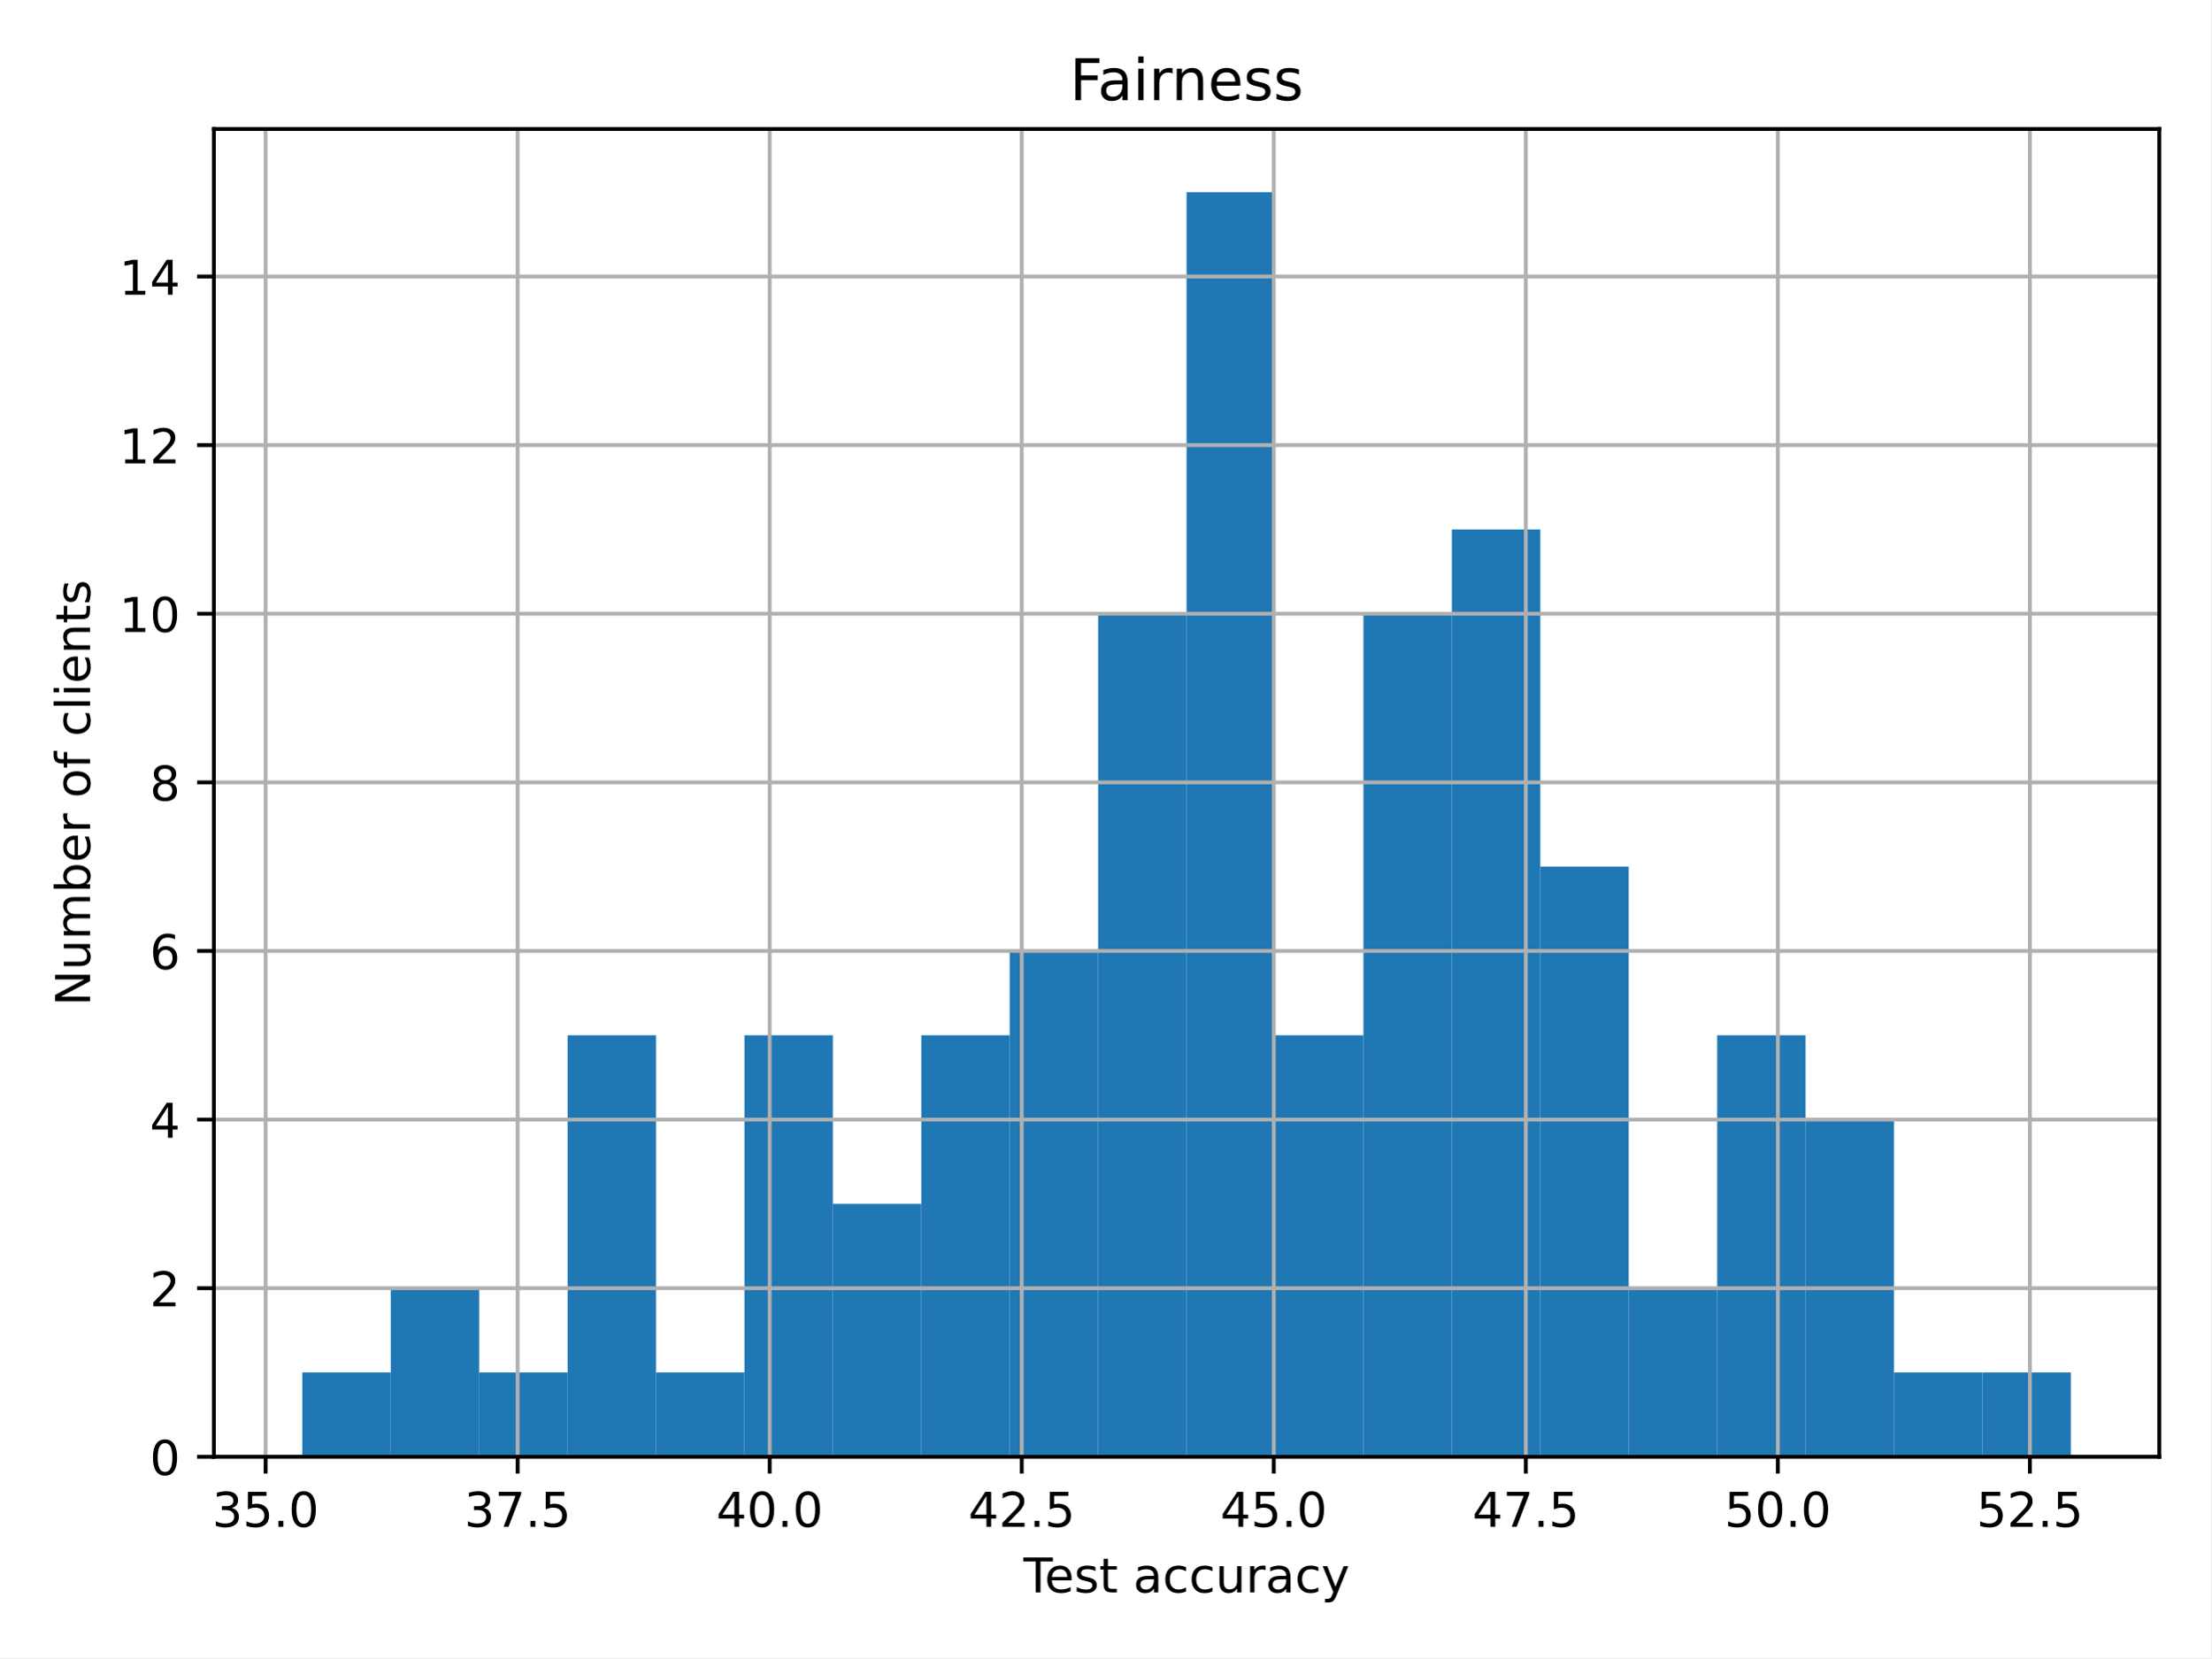
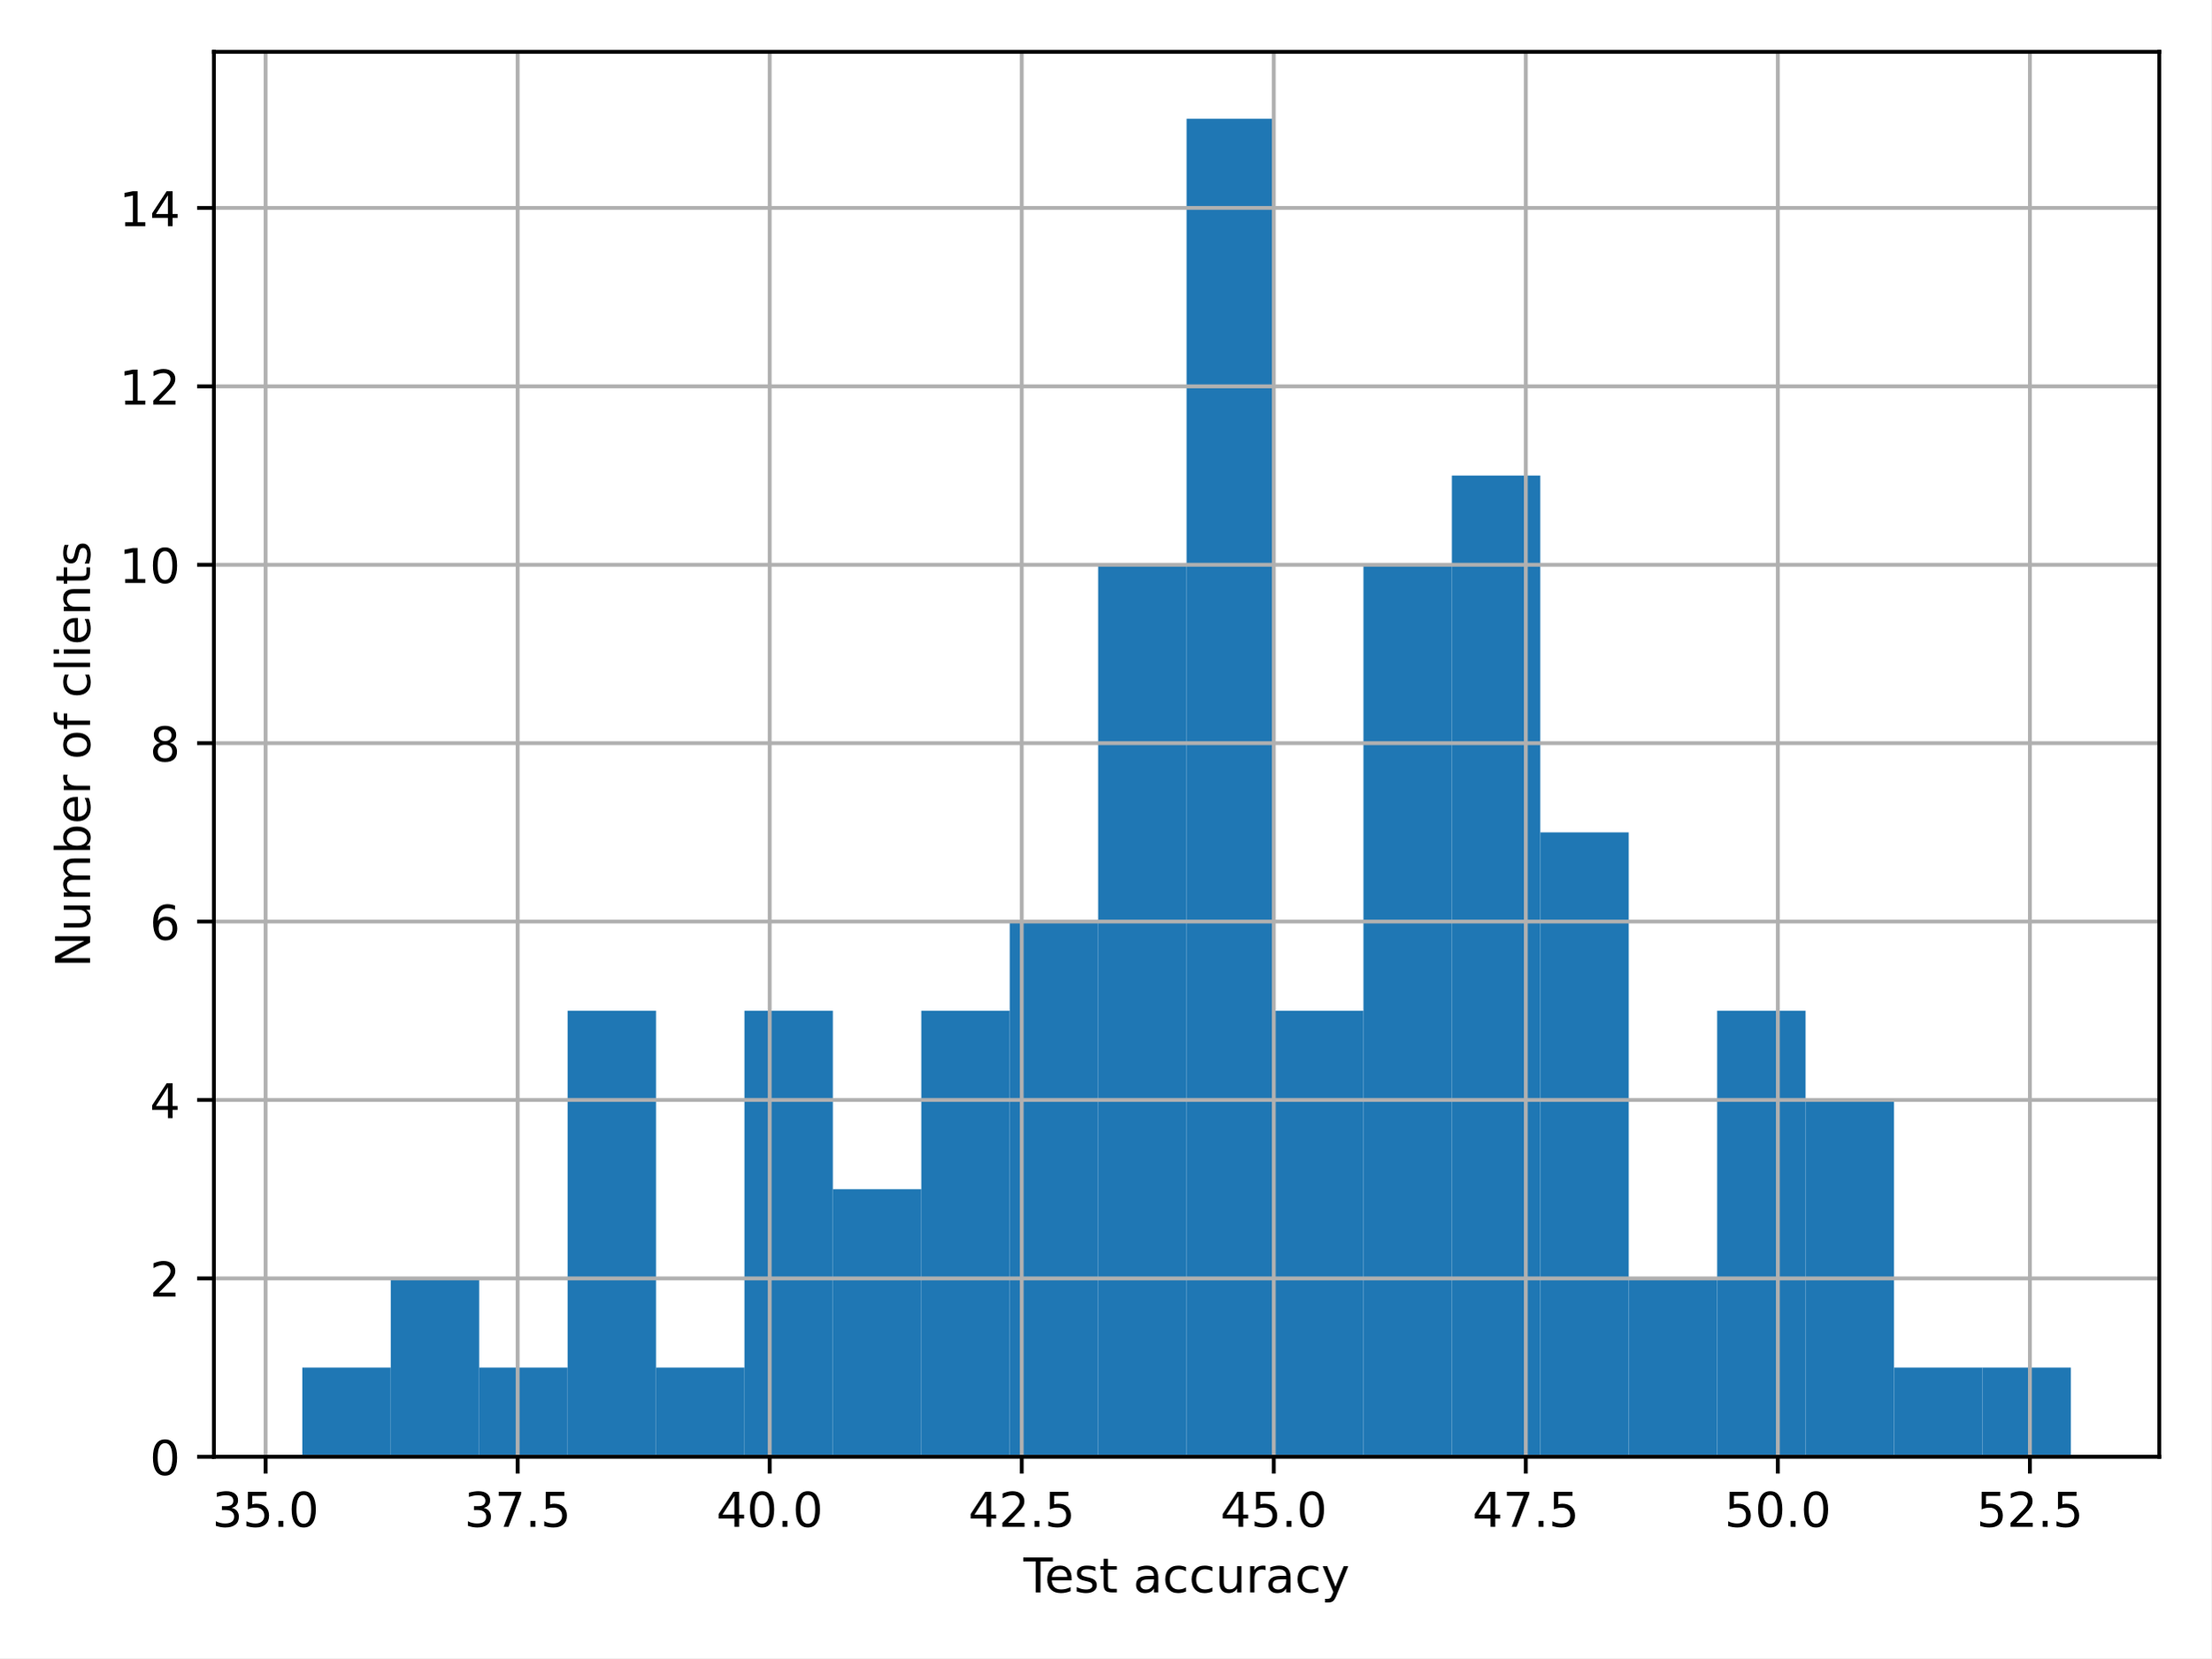
<svg xmlns="http://www.w3.org/2000/svg" xmlns:xlink="http://www.w3.org/1999/xlink" height="345.6pt" version="1.1" viewBox="0 0 460.8 345.6" width="460.8pt">
  <defs>
    <style type="text/css">*{stroke-linecap:butt;stroke-linejoin:round;}</style>
  </defs>
  <g id="figure_1">
    <g id="patch_1">
      <path d="M 0 345.6  L 460.8 345.6  L 460.8 0  L 0 0  z " style="fill:#ffffff;" />
    </g>
    <g id="axes_1">
      <g id="patch_2">
-         <path d="M 44.57 303.64  L 450 303.64  L 450 26.88  L 44.57 26.88  z " style="fill:#ffffff;" />
+         <path d="M 44.57 303.64  L 450 303.64  L 450 10.8  L 44.57 10.8  z " style="fill:#ffffff;" />
      </g>
      <g id="patch_3">
-         <path clip-path="url(#pe453496fe1)" d="M 62.999 303.64  L 81.427 303.64  L 81.427 286.068  L 62.999 286.068  z " style="fill:#1f77b4;" />
+         <path clip-path="url(#p701a48b5fa)" d="M 62.999 303.64  L 81.427 303.64  L 81.427 285.047  L 62.999 285.047  z " style="fill:#1f77b4;" />
      </g>
      <g id="patch_4">
-         <path clip-path="url(#pe453496fe1)" d="M 81.427 303.64  L 99.856 303.64  L 99.856 268.496  L 81.427 268.496  z " style="fill:#1f77b4;" />
+         <path clip-path="url(#p701a48b5fa)" d="M 81.427 303.64  L 99.856 303.64  L 99.856 266.454  L 81.427 266.454  z " style="fill:#1f77b4;" />
      </g>
      <g id="patch_5">
-         <path clip-path="url(#pe453496fe1)" d="M 99.856 303.64  L 118.285 303.64  L 118.285 286.068  L 99.856 286.068  z " style="fill:#1f77b4;" />
+         <path clip-path="url(#p701a48b5fa)" d="M 99.856 303.64  L 118.285 303.64  L 118.285 285.047  L 99.856 285.047  z " style="fill:#1f77b4;" />
      </g>
      <g id="patch_6">
-         <path clip-path="url(#pe453496fe1)" d="M 118.285 303.64  L 136.713 303.64  L 136.713 215.78  L 118.285 215.78  z " style="fill:#1f77b4;" />
+         <path clip-path="url(#p701a48b5fa)" d="M 118.285 303.64  L 136.713 303.64  L 136.713 210.675  L 118.285 210.675  z " style="fill:#1f77b4;" />
      </g>
      <g id="patch_7">
-         <path clip-path="url(#pe453496fe1)" d="M 136.713 303.64  L 155.142 303.64  L 155.142 286.068  L 136.713 286.068  z " style="fill:#1f77b4;" />
+         <path clip-path="url(#p701a48b5fa)" d="M 136.713 303.64  L 155.142 303.64  L 155.142 285.047  L 136.713 285.047  z " style="fill:#1f77b4;" />
      </g>
      <g id="patch_8">
-         <path clip-path="url(#pe453496fe1)" d="M 155.142 303.64  L 173.57 303.64  L 173.57 215.78  L 155.142 215.78  z " style="fill:#1f77b4;" />
+         <path clip-path="url(#p701a48b5fa)" d="M 155.142 303.64  L 173.57 303.64  L 173.57 210.675  L 155.142 210.675  z " style="fill:#1f77b4;" />
      </g>
      <g id="patch_9">
-         <path clip-path="url(#pe453496fe1)" d="M 173.57 303.64  L 191.999 303.64  L 191.999 250.924  L 173.57 250.924  z " style="fill:#1f77b4;" />
+         <path clip-path="url(#p701a48b5fa)" d="M 173.57 303.64  L 191.999 303.64  L 191.999 247.861  L 173.57 247.861  z " style="fill:#1f77b4;" />
      </g>
      <g id="patch_10">
-         <path clip-path="url(#pe453496fe1)" d="M 191.999 303.64  L 210.428 303.64  L 210.428 215.78  L 191.999 215.78  z " style="fill:#1f77b4;" />
+         <path clip-path="url(#p701a48b5fa)" d="M 191.999 303.64  L 210.428 303.64  L 210.428 210.675  L 191.999 210.675  z " style="fill:#1f77b4;" />
      </g>
      <g id="patch_11">
-         <path clip-path="url(#pe453496fe1)" d="M 210.428 303.64  L 228.856 303.64  L 228.856 198.208  L 210.428 198.208  z " style="fill:#1f77b4;" />
+         <path clip-path="url(#p701a48b5fa)" d="M 210.428 303.64  L 228.856 303.64  L 228.856 192.082  L 210.428 192.082  z " style="fill:#1f77b4;" />
      </g>
      <g id="patch_12">
-         <path clip-path="url(#pe453496fe1)" d="M 228.856 303.64  L 247.285 303.64  L 247.285 127.919  L 228.856 127.919  z " style="fill:#1f77b4;" />
+         <path clip-path="url(#p701a48b5fa)" d="M 228.856 303.64  L 247.285 303.64  L 247.285 117.71  L 228.856 117.71  z " style="fill:#1f77b4;" />
      </g>
      <g id="patch_13">
-         <path clip-path="url(#pe453496fe1)" d="M 247.285 303.64  L 265.714 303.64  L 265.714 40.059  L 247.285 40.059  z " style="fill:#1f77b4;" />
+         <path clip-path="url(#p701a48b5fa)" d="M 247.285 303.64  L 265.714 303.64  L 265.714 24.745  L 247.285 24.745  z " style="fill:#1f77b4;" />
      </g>
      <g id="patch_14">
-         <path clip-path="url(#pe453496fe1)" d="M 265.714 303.64  L 284.142 303.64  L 284.142 215.78  L 265.714 215.78  z " style="fill:#1f77b4;" />
+         <path clip-path="url(#p701a48b5fa)" d="M 265.714 303.64  L 284.142 303.64  L 284.142 210.675  L 265.714 210.675  z " style="fill:#1f77b4;" />
      </g>
      <g id="patch_15">
-         <path clip-path="url(#pe453496fe1)" d="M 284.142 303.64  L 302.571 303.64  L 302.571 127.919  L 284.142 127.919  z " style="fill:#1f77b4;" />
+         <path clip-path="url(#p701a48b5fa)" d="M 284.142 303.64  L 302.571 303.64  L 302.571 117.71  L 284.142 117.71  z " style="fill:#1f77b4;" />
      </g>
      <g id="patch_16">
-         <path clip-path="url(#pe453496fe1)" d="M 302.571 303.64  L 321 303.64  L 321 110.347  L 302.571 110.347  z " style="fill:#1f77b4;" />
+         <path clip-path="url(#p701a48b5fa)" d="M 302.571 303.64  L 321 303.64  L 321 99.117  L 302.571 99.117  z " style="fill:#1f77b4;" />
      </g>
      <g id="patch_17">
-         <path clip-path="url(#pe453496fe1)" d="M 321 303.64  L 339.428 303.64  L 339.428 180.636  L 321 180.636  z " style="fill:#1f77b4;" />
+         <path clip-path="url(#p701a48b5fa)" d="M 321 303.64  L 339.428 303.64  L 339.428 173.489  L 321 173.489  z " style="fill:#1f77b4;" />
      </g>
      <g id="patch_18">
-         <path clip-path="url(#pe453496fe1)" d="M 339.428 303.64  L 357.857 303.64  L 357.857 268.496  L 339.428 268.496  z " style="fill:#1f77b4;" />
+         <path clip-path="url(#p701a48b5fa)" d="M 339.428 303.64  L 357.857 303.64  L 357.857 266.454  L 339.428 266.454  z " style="fill:#1f77b4;" />
      </g>
      <g id="patch_19">
-         <path clip-path="url(#pe453496fe1)" d="M 357.857 303.64  L 376.285 303.64  L 376.285 215.78  L 357.857 215.78  z " style="fill:#1f77b4;" />
+         <path clip-path="url(#p701a48b5fa)" d="M 357.857 303.64  L 376.285 303.64  L 376.285 210.675  L 357.857 210.675  z " style="fill:#1f77b4;" />
      </g>
      <g id="patch_20">
-         <path clip-path="url(#pe453496fe1)" d="M 376.285 303.64  L 394.714 303.64  L 394.714 233.352  L 376.285 233.352  z " style="fill:#1f77b4;" />
+         <path clip-path="url(#p701a48b5fa)" d="M 376.285 303.64  L 394.714 303.64  L 394.714 229.268  L 376.285 229.268  z " style="fill:#1f77b4;" />
      </g>
      <g id="patch_21">
-         <path clip-path="url(#pe453496fe1)" d="M 394.714 303.64  L 413.143 303.64  L 413.143 286.068  L 394.714 286.068  z " style="fill:#1f77b4;" />
+         <path clip-path="url(#p701a48b5fa)" d="M 394.714 303.64  L 413.143 303.64  L 413.143 285.047  L 394.714 285.047  z " style="fill:#1f77b4;" />
      </g>
      <g id="patch_22">
-         <path clip-path="url(#pe453496fe1)" d="M 413.143 303.64  L 431.571 303.64  L 431.571 286.068  L 413.143 286.068  z " style="fill:#1f77b4;" />
+         <path clip-path="url(#p701a48b5fa)" d="M 413.143 303.64  L 431.571 303.64  L 431.571 285.047  L 413.143 285.047  z " style="fill:#1f77b4;" />
      </g>
      <g id="matplotlib.axis_1">
        <g id="xtick_1">
          <g id="line2d_1">
-             <path clip-path="url(#pe453496fe1)" d="M 55.351 303.64  L 55.351 26.88  " style="fill:none;stroke:#b0b0b0;stroke-linecap:square;stroke-width:0.8;" />
+             <path clip-path="url(#p701a48b5fa)" d="M 55.351 303.64  L 55.351 10.8  " style="fill:none;stroke:#b0b0b0;stroke-linecap:square;stroke-width:0.8;" />
          </g>
          <g id="line2d_2">
            <defs>
-               <path d="M 0 0  L 0 3.5  " id="mb04efff5ae" style="stroke:#000000;stroke-width:0.8;" />
+               <path d="M 0 0  L 0 3.5  " id="mac32d72568" style="stroke:#000000;stroke-width:0.8;" />
            </defs>
            <g>
-               <use style="stroke:#000000;stroke-width:0.8;" x="55.351" xlink:href="#mb04efff5ae" y="303.64" />
+               <use style="stroke:#000000;stroke-width:0.8;" x="55.351" xlink:href="#mac32d72568" y="303.64" />
            </g>
          </g>
          <g id="text_1">
            <g transform="translate(44.21787 318.2384)scale(0.1 -0.1)">
              <defs>
                <path d="M 2597 2516  Q 3050 2419 3304 2112  Q 3559 1806 3559 1356  Q 3559 666 3084 287  Q 2609 -91 1734 -91  Q 1441 -91 1130 -33  Q 819 25 488 141  L 488 750  Q 750 597 1062 519  Q 1375 441 1716 441  Q 2309 441 2620 675  Q 2931 909 2931 1356  Q 2931 1769 2642 2001  Q 2353 2234 1838 2234  L 1294 2234  L 1294 2753  L 1863 2753  Q 2328 2753 2575 2939  Q 2822 3125 2822 3475  Q 2822 3834 2567 4026  Q 2313 4219 1838 4219  Q 1578 4219 1281 4162  Q 984 4106 628 3988  L 628 4550  Q 988 4650 1302 4700  Q 1616 4750 1894 4750  Q 2613 4750 3031 4423  Q 3450 4097 3450 3541  Q 3450 3153 3228 2886  Q 3006 2619 2597 2516  z " id="DejaVuSans-33" transform="scale(0.015625)" />
                <path d="M 691 4666  L 3169 4666  L 3169 4134  L 1269 4134  L 1269 2991  Q 1406 3038 1543 3061  Q 1681 3084 1819 3084  Q 2600 3084 3056 2656  Q 3513 2228 3513 1497  Q 3513 744 3044 326  Q 2575 -91 1722 -91  Q 1428 -91 1123 -41  Q 819 9 494 109  L 494 744  Q 775 591 1075 516  Q 1375 441 1709 441  Q 2250 441 2565 725  Q 2881 1009 2881 1497  Q 2881 1984 2565 2268  Q 2250 2553 1709 2553  Q 1456 2553 1204 2497  Q 953 2441 691 2322  L 691 4666  z " id="DejaVuSans-35" transform="scale(0.015625)" />
                <path d="M 684 794  L 1344 794  L 1344 0  L 684 0  L 684 794  z " id="DejaVuSans-2e" transform="scale(0.015625)" />
                <path d="M 2034 4250  Q 1547 4250 1301 3770  Q 1056 3291 1056 2328  Q 1056 1369 1301 889  Q 1547 409 2034 409  Q 2525 409 2770 889  Q 3016 1369 3016 2328  Q 3016 3291 2770 3770  Q 2525 4250 2034 4250  z M 2034 4750  Q 2819 4750 3233 4129  Q 3647 3509 3647 2328  Q 3647 1150 3233 529  Q 2819 -91 2034 -91  Q 1250 -91 836 529  Q 422 1150 422 2328  Q 422 3509 836 4129  Q 1250 4750 2034 4750  z " id="DejaVuSans-30" transform="scale(0.015625)" />
              </defs>
              <use xlink:href="#DejaVuSans-33" />
              <use x="63.623" xlink:href="#DejaVuSans-35" />
              <use x="127.246" xlink:href="#DejaVuSans-2e" />
              <use x="159.033" xlink:href="#DejaVuSans-30" />
            </g>
          </g>
        </g>
        <g id="xtick_2">
          <g id="line2d_3">
-             <path clip-path="url(#pe453496fe1)" d="M 107.878 303.64  L 107.878 26.88  " style="fill:none;stroke:#b0b0b0;stroke-linecap:square;stroke-width:0.8;" />
+             <path clip-path="url(#p701a48b5fa)" d="M 107.878 303.64  L 107.878 10.8  " style="fill:none;stroke:#b0b0b0;stroke-linecap:square;stroke-width:0.8;" />
          </g>
          <g id="line2d_4">
            <g>
-               <use style="stroke:#000000;stroke-width:0.8;" x="107.878" xlink:href="#mb04efff5ae" y="303.64" />
+               <use style="stroke:#000000;stroke-width:0.8;" x="107.878" xlink:href="#mac32d72568" y="303.64" />
            </g>
          </g>
          <g id="text_2">
            <g transform="translate(96.74505 318.2384)scale(0.1 -0.1)">
              <defs>
                <path d="M 525 4666  L 3525 4666  L 3525 4397  L 1831 0  L 1172 0  L 2766 4134  L 525 4134  L 525 4666  z " id="DejaVuSans-37" transform="scale(0.015625)" />
              </defs>
              <use xlink:href="#DejaVuSans-33" />
              <use x="63.623" xlink:href="#DejaVuSans-37" />
              <use x="127.246" xlink:href="#DejaVuSans-2e" />
              <use x="159.033" xlink:href="#DejaVuSans-35" />
            </g>
          </g>
        </g>
        <g id="xtick_3">
          <g id="line2d_5">
-             <path clip-path="url(#pe453496fe1)" d="M 160.405 303.64  L 160.405 26.88  " style="fill:none;stroke:#b0b0b0;stroke-linecap:square;stroke-width:0.8;" />
+             <path clip-path="url(#p701a48b5fa)" d="M 160.405 303.64  L 160.405 10.8  " style="fill:none;stroke:#b0b0b0;stroke-linecap:square;stroke-width:0.8;" />
          </g>
          <g id="line2d_6">
            <g>
-               <use style="stroke:#000000;stroke-width:0.8;" x="160.405" xlink:href="#mb04efff5ae" y="303.64" />
+               <use style="stroke:#000000;stroke-width:0.8;" x="160.405" xlink:href="#mac32d72568" y="303.64" />
            </g>
          </g>
          <g id="text_3">
            <g transform="translate(149.2722 318.2384)scale(0.1 -0.1)">
              <defs>
                <path d="M 2419 4116  L 825 1625  L 2419 1625  L 2419 4116  z M 2253 4666  L 3047 4666  L 3047 1625  L 3713 1625  L 3713 1100  L 3047 1100  L 3047 0  L 2419 0  L 2419 1100  L 313 1100  L 313 1709  L 2253 4666  z " id="DejaVuSans-34" transform="scale(0.015625)" />
              </defs>
              <use xlink:href="#DejaVuSans-34" />
              <use x="63.623" xlink:href="#DejaVuSans-30" />
              <use x="127.246" xlink:href="#DejaVuSans-2e" />
              <use x="159.033" xlink:href="#DejaVuSans-30" />
            </g>
          </g>
        </g>
        <g id="xtick_4">
          <g id="line2d_7">
-             <path clip-path="url(#pe453496fe1)" d="M 212.932 303.64  L 212.932 26.88  " style="fill:none;stroke:#b0b0b0;stroke-linecap:square;stroke-width:0.8;" />
+             <path clip-path="url(#p701a48b5fa)" d="M 212.932 303.64  L 212.932 10.8  " style="fill:none;stroke:#b0b0b0;stroke-linecap:square;stroke-width:0.8;" />
          </g>
          <g id="line2d_8">
            <g>
-               <use style="stroke:#000000;stroke-width:0.8;" x="212.932" xlink:href="#mb04efff5ae" y="303.64" />
+               <use style="stroke:#000000;stroke-width:0.8;" x="212.932" xlink:href="#mac32d72568" y="303.64" />
            </g>
          </g>
          <g id="text_4">
            <g transform="translate(201.7994 318.2384)scale(0.1 -0.1)">
              <defs>
                <path d="M 1228 531  L 3431 531  L 3431 0  L 469 0  L 469 531  Q 828 903 1448 1529  Q 2069 2156 2228 2338  Q 2531 2678 2651 2914  Q 2772 3150 2772 3378  Q 2772 3750 2511 3984  Q 2250 4219 1831 4219  Q 1534 4219 1204 4116  Q 875 4013 500 3803  L 500 4441  Q 881 4594 1212 4672  Q 1544 4750 1819 4750  Q 2544 4750 2975 4387  Q 3406 4025 3406 3419  Q 3406 3131 3298 2873  Q 3191 2616 2906 2266  Q 2828 2175 2409 1742  Q 1991 1309 1228 531  z " id="DejaVuSans-32" transform="scale(0.015625)" />
              </defs>
              <use xlink:href="#DejaVuSans-34" />
              <use x="63.623" xlink:href="#DejaVuSans-32" />
              <use x="127.246" xlink:href="#DejaVuSans-2e" />
              <use x="159.033" xlink:href="#DejaVuSans-35" />
            </g>
          </g>
        </g>
        <g id="xtick_5">
          <g id="line2d_9">
-             <path clip-path="url(#pe453496fe1)" d="M 265.459 303.64  L 265.459 26.88  " style="fill:none;stroke:#b0b0b0;stroke-linecap:square;stroke-width:0.8;" />
+             <path clip-path="url(#p701a48b5fa)" d="M 265.459 303.64  L 265.459 10.8  " style="fill:none;stroke:#b0b0b0;stroke-linecap:square;stroke-width:0.8;" />
          </g>
          <g id="line2d_10">
            <g>
-               <use style="stroke:#000000;stroke-width:0.8;" x="265.459" xlink:href="#mb04efff5ae" y="303.64" />
+               <use style="stroke:#000000;stroke-width:0.8;" x="265.459" xlink:href="#mac32d72568" y="303.64" />
            </g>
          </g>
          <g id="text_5">
            <g transform="translate(254.3266 318.2384)scale(0.1 -0.1)">
              <use xlink:href="#DejaVuSans-34" />
              <use x="63.623" xlink:href="#DejaVuSans-35" />
              <use x="127.246" xlink:href="#DejaVuSans-2e" />
              <use x="159.033" xlink:href="#DejaVuSans-30" />
            </g>
          </g>
        </g>
        <g id="xtick_6">
          <g id="line2d_11">
-             <path clip-path="url(#pe453496fe1)" d="M 317.987 303.64  L 317.987 26.88  " style="fill:none;stroke:#b0b0b0;stroke-linecap:square;stroke-width:0.8;" />
+             <path clip-path="url(#p701a48b5fa)" d="M 317.987 303.64  L 317.987 10.8  " style="fill:none;stroke:#b0b0b0;stroke-linecap:square;stroke-width:0.8;" />
          </g>
          <g id="line2d_12">
            <g>
-               <use style="stroke:#000000;stroke-width:0.8;" x="317.987" xlink:href="#mb04efff5ae" y="303.64" />
+               <use style="stroke:#000000;stroke-width:0.8;" x="317.987" xlink:href="#mac32d72568" y="303.64" />
            </g>
          </g>
          <g id="text_6">
            <g transform="translate(306.8538 318.2384)scale(0.1 -0.1)">
              <use xlink:href="#DejaVuSans-34" />
              <use x="63.623" xlink:href="#DejaVuSans-37" />
              <use x="127.246" xlink:href="#DejaVuSans-2e" />
              <use x="159.033" xlink:href="#DejaVuSans-35" />
            </g>
          </g>
        </g>
        <g id="xtick_7">
          <g id="line2d_13">
-             <path clip-path="url(#pe453496fe1)" d="M 370.514 303.64  L 370.514 26.88  " style="fill:none;stroke:#b0b0b0;stroke-linecap:square;stroke-width:0.8;" />
+             <path clip-path="url(#p701a48b5fa)" d="M 370.514 303.64  L 370.514 10.8  " style="fill:none;stroke:#b0b0b0;stroke-linecap:square;stroke-width:0.8;" />
          </g>
          <g id="line2d_14">
            <g>
-               <use style="stroke:#000000;stroke-width:0.8;" x="370.514" xlink:href="#mb04efff5ae" y="303.64" />
+               <use style="stroke:#000000;stroke-width:0.8;" x="370.514" xlink:href="#mac32d72568" y="303.64" />
            </g>
          </g>
          <g id="text_7">
            <g transform="translate(359.381 318.2384)scale(0.1 -0.1)">
              <use xlink:href="#DejaVuSans-35" />
              <use x="63.623" xlink:href="#DejaVuSans-30" />
              <use x="127.246" xlink:href="#DejaVuSans-2e" />
              <use x="159.033" xlink:href="#DejaVuSans-30" />
            </g>
          </g>
        </g>
        <g id="xtick_8">
          <g id="line2d_15">
-             <path clip-path="url(#pe453496fe1)" d="M 423.041 303.64  L 423.041 26.88  " style="fill:none;stroke:#b0b0b0;stroke-linecap:square;stroke-width:0.8;" />
+             <path clip-path="url(#p701a48b5fa)" d="M 423.041 303.64  L 423.041 10.8  " style="fill:none;stroke:#b0b0b0;stroke-linecap:square;stroke-width:0.8;" />
          </g>
          <g id="line2d_16">
            <g>
-               <use style="stroke:#000000;stroke-width:0.8;" x="423.041" xlink:href="#mb04efff5ae" y="303.64" />
+               <use style="stroke:#000000;stroke-width:0.8;" x="423.041" xlink:href="#mac32d72568" y="303.64" />
            </g>
          </g>
          <g id="text_8">
            <g transform="translate(411.9081 318.2384)scale(0.1 -0.1)">
              <use xlink:href="#DejaVuSans-35" />
              <use x="63.623" xlink:href="#DejaVuSans-32" />
              <use x="127.246" xlink:href="#DejaVuSans-2e" />
              <use x="159.033" xlink:href="#DejaVuSans-35" />
            </g>
          </g>
        </g>
        <g id="text_9">
          <g transform="translate(213.2912 331.9166)scale(0.1 -0.1)">
            <defs>
              <path d="M -19 4666  L 3928 4666  L 3928 4134  L 2272 4134  L 2272 0  L 1638 0  L 1638 4134  L -19 4134  L -19 4666  z " id="DejaVuSans-54" transform="scale(0.015625)" />
              <path d="M 3597 1894  L 3597 1613  L 953 1613  Q 991 1019 1311 708  Q 1631 397 2203 397  Q 2534 397 2845 478  Q 3156 559 3463 722  L 3463 178  Q 3153 47 2828 -22  Q 2503 -91 2169 -91  Q 1331 -91 842 396  Q 353 884 353 1716  Q 353 2575 817 3079  Q 1281 3584 2069 3584  Q 2775 3584 3186 3129  Q 3597 2675 3597 1894  z M 3022 2063  Q 3016 2534 2758 2815  Q 2500 3097 2075 3097  Q 1594 3097 1305 2825  Q 1016 2553 972 2059  L 3022 2063  z " id="DejaVuSans-65" transform="scale(0.015625)" />
              <path d="M 2834 3397  L 2834 2853  Q 2591 2978 2328 3040  Q 2066 3103 1784 3103  Q 1356 3103 1142 2972  Q 928 2841 928 2578  Q 928 2378 1081 2264  Q 1234 2150 1697 2047  L 1894 2003  Q 2506 1872 2764 1633  Q 3022 1394 3022 966  Q 3022 478 2636 193  Q 2250 -91 1575 -91  Q 1294 -91 989 -36  Q 684 19 347 128  L 347 722  Q 666 556 975 473  Q 1284 391 1588 391  Q 1994 391 2212 530  Q 2431 669 2431 922  Q 2431 1156 2273 1281  Q 2116 1406 1581 1522  L 1381 1569  Q 847 1681 609 1914  Q 372 2147 372 2553  Q 372 3047 722 3315  Q 1072 3584 1716 3584  Q 2034 3584 2315 3537  Q 2597 3491 2834 3397  z " id="DejaVuSans-73" transform="scale(0.015625)" />
              <path d="M 1172 4494  L 1172 3500  L 2356 3500  L 2356 3053  L 1172 3053  L 1172 1153  Q 1172 725 1289 603  Q 1406 481 1766 481  L 2356 481  L 2356 0  L 1766 0  Q 1100 0 847 248  Q 594 497 594 1153  L 594 3053  L 172 3053  L 172 3500  L 594 3500  L 594 4494  L 1172 4494  z " id="DejaVuSans-74" transform="scale(0.015625)" />
              <path id="DejaVuSans-20" transform="scale(0.015625)" />
              <path d="M 2194 1759  Q 1497 1759 1228 1600  Q 959 1441 959 1056  Q 959 750 1161 570  Q 1363 391 1709 391  Q 2188 391 2477 730  Q 2766 1069 2766 1631  L 2766 1759  L 2194 1759  z M 3341 1997  L 3341 0  L 2766 0  L 2766 531  Q 2569 213 2275 61  Q 1981 -91 1556 -91  Q 1019 -91 701 211  Q 384 513 384 1019  Q 384 1609 779 1909  Q 1175 2209 1959 2209  L 2766 2209  L 2766 2266  Q 2766 2663 2505 2880  Q 2244 3097 1772 3097  Q 1472 3097 1187 3025  Q 903 2953 641 2809  L 641 3341  Q 956 3463 1253 3523  Q 1550 3584 1831 3584  Q 2591 3584 2966 3190  Q 3341 2797 3341 1997  z " id="DejaVuSans-61" transform="scale(0.015625)" />
              <path d="M 3122 3366  L 3122 2828  Q 2878 2963 2633 3030  Q 2388 3097 2138 3097  Q 1578 3097 1268 2742  Q 959 2388 959 1747  Q 959 1106 1268 751  Q 1578 397 2138 397  Q 2388 397 2633 464  Q 2878 531 3122 666  L 3122 134  Q 2881 22 2623 -34  Q 2366 -91 2075 -91  Q 1284 -91 818 406  Q 353 903 353 1747  Q 353 2603 823 3093  Q 1294 3584 2113 3584  Q 2378 3584 2631 3529  Q 2884 3475 3122 3366  z " id="DejaVuSans-63" transform="scale(0.015625)" />
              <path d="M 544 1381  L 544 3500  L 1119 3500  L 1119 1403  Q 1119 906 1312 657  Q 1506 409 1894 409  Q 2359 409 2629 706  Q 2900 1003 2900 1516  L 2900 3500  L 3475 3500  L 3475 0  L 2900 0  L 2900 538  Q 2691 219 2414 64  Q 2138 -91 1772 -91  Q 1169 -91 856 284  Q 544 659 544 1381  z M 1991 3584  L 1991 3584  z " id="DejaVuSans-75" transform="scale(0.015625)" />
              <path d="M 2631 2963  Q 2534 3019 2420 3045  Q 2306 3072 2169 3072  Q 1681 3072 1420 2755  Q 1159 2438 1159 1844  L 1159 0  L 581 0  L 581 3500  L 1159 3500  L 1159 2956  Q 1341 3275 1631 3429  Q 1922 3584 2338 3584  Q 2397 3584 2469 3576  Q 2541 3569 2628 3553  L 2631 2963  z " id="DejaVuSans-72" transform="scale(0.015625)" />
              <path d="M 2059 -325  Q 1816 -950 1584 -1140  Q 1353 -1331 966 -1331  L 506 -1331  L 506 -850  L 844 -850  Q 1081 -850 1212 -737  Q 1344 -625 1503 -206  L 1606 56  L 191 3500  L 800 3500  L 1894 763  L 2988 3500  L 3597 3500  L 2059 -325  z " id="DejaVuSans-79" transform="scale(0.015625)" />
            </defs>
            <use xlink:href="#DejaVuSans-54" />
            <use x="44.084" xlink:href="#DejaVuSans-65" />
            <use x="105.607" xlink:href="#DejaVuSans-73" />
            <use x="157.707" xlink:href="#DejaVuSans-74" />
            <use x="196.916" xlink:href="#DejaVuSans-20" />
            <use x="228.703" xlink:href="#DejaVuSans-61" />
            <use x="289.982" xlink:href="#DejaVuSans-63" />
            <use x="344.963" xlink:href="#DejaVuSans-63" />
            <use x="399.943" xlink:href="#DejaVuSans-75" />
            <use x="463.322" xlink:href="#DejaVuSans-72" />
            <use x="504.436" xlink:href="#DejaVuSans-61" />
            <use x="565.715" xlink:href="#DejaVuSans-63" />
            <use x="620.695" xlink:href="#DejaVuSans-79" />
          </g>
        </g>
      </g>
      <g id="matplotlib.axis_2">
        <g id="ytick_1">
          <g id="line2d_17">
-             <path clip-path="url(#pe453496fe1)" d="M 44.57 303.64  L 450 303.64  " style="fill:none;stroke:#b0b0b0;stroke-linecap:square;stroke-width:0.8;" />
+             <path clip-path="url(#p701a48b5fa)" d="M 44.57 303.64  L 450 303.64  " style="fill:none;stroke:#b0b0b0;stroke-linecap:square;stroke-width:0.8;" />
          </g>
          <g id="line2d_18">
            <defs>
-               <path d="M 0 0  L -3.5 0  " id="m6fc96705b8" style="stroke:#000000;stroke-width:0.8;" />
+               <path d="M 0 0  L -3.5 0  " id="m4a37e83859" style="stroke:#000000;stroke-width:0.8;" />
            </defs>
            <g>
-               <use style="stroke:#000000;stroke-width:0.8;" x="44.57" xlink:href="#m6fc96705b8" y="303.64" />
+               <use style="stroke:#000000;stroke-width:0.8;" x="44.57" xlink:href="#m4a37e83859" y="303.64" />
            </g>
          </g>
          <g id="text_10">
            <g transform="translate(31.2075 307.4392)scale(0.1 -0.1)">
              <use xlink:href="#DejaVuSans-30" />
            </g>
          </g>
        </g>
        <g id="ytick_2">
          <g id="line2d_19">
-             <path clip-path="url(#pe453496fe1)" d="M 44.57 268.496  L 450 268.496  " style="fill:none;stroke:#b0b0b0;stroke-linecap:square;stroke-width:0.8;" />
+             <path clip-path="url(#p701a48b5fa)" d="M 44.57 266.454  L 450 266.454  " style="fill:none;stroke:#b0b0b0;stroke-linecap:square;stroke-width:0.8;" />
          </g>
          <g id="line2d_20">
            <g>
-               <use style="stroke:#000000;stroke-width:0.8;" x="44.57" xlink:href="#m6fc96705b8" y="268.496" />
+               <use style="stroke:#000000;stroke-width:0.8;" x="44.57" xlink:href="#m4a37e83859" y="266.454" />
            </g>
          </g>
          <g id="text_11">
-             <g transform="translate(31.2075 272.2951)scale(0.1 -0.1)">
+             <g transform="translate(31.2075 270.2532)scale(0.1 -0.1)">
              <use xlink:href="#DejaVuSans-32" />
            </g>
          </g>
        </g>
        <g id="ytick_3">
          <g id="line2d_21">
-             <path clip-path="url(#pe453496fe1)" d="M 44.57 233.352  L 450 233.352  " style="fill:none;stroke:#b0b0b0;stroke-linecap:square;stroke-width:0.8;" />
+             <path clip-path="url(#p701a48b5fa)" d="M 44.57 229.268  L 450 229.268  " style="fill:none;stroke:#b0b0b0;stroke-linecap:square;stroke-width:0.8;" />
          </g>
          <g id="line2d_22">
            <g>
-               <use style="stroke:#000000;stroke-width:0.8;" x="44.57" xlink:href="#m6fc96705b8" y="233.352" />
+               <use style="stroke:#000000;stroke-width:0.8;" x="44.57" xlink:href="#m4a37e83859" y="229.268" />
            </g>
          </g>
          <g id="text_12">
-             <g transform="translate(31.2075 237.151)scale(0.1 -0.1)">
+             <g transform="translate(31.2075 233.0672)scale(0.1 -0.1)">
              <use xlink:href="#DejaVuSans-34" />
            </g>
          </g>
        </g>
        <g id="ytick_4">
          <g id="line2d_23">
-             <path clip-path="url(#pe453496fe1)" d="M 44.57 198.208  L 450 198.208  " style="fill:none;stroke:#b0b0b0;stroke-linecap:square;stroke-width:0.8;" />
+             <path clip-path="url(#p701a48b5fa)" d="M 44.57 192.082  L 450 192.082  " style="fill:none;stroke:#b0b0b0;stroke-linecap:square;stroke-width:0.8;" />
          </g>
          <g id="line2d_24">
            <g>
-               <use style="stroke:#000000;stroke-width:0.8;" x="44.57" xlink:href="#m6fc96705b8" y="198.208" />
+               <use style="stroke:#000000;stroke-width:0.8;" x="44.57" xlink:href="#m4a37e83859" y="192.082" />
            </g>
          </g>
          <g id="text_13">
-             <g transform="translate(31.2075 202.0068)scale(0.1 -0.1)">
+             <g transform="translate(31.2075 195.8811)scale(0.1 -0.1)">
              <defs>
                <path d="M 2113 2584  Q 1688 2584 1439 2293  Q 1191 2003 1191 1497  Q 1191 994 1439 701  Q 1688 409 2113 409  Q 2538 409 2786 701  Q 3034 994 3034 1497  Q 3034 2003 2786 2293  Q 2538 2584 2113 2584  z M 3366 4563  L 3366 3988  Q 3128 4100 2886 4159  Q 2644 4219 2406 4219  Q 1781 4219 1451 3797  Q 1122 3375 1075 2522  Q 1259 2794 1537 2939  Q 1816 3084 2150 3084  Q 2853 3084 3261 2657  Q 3669 2231 3669 1497  Q 3669 778 3244 343  Q 2819 -91 2113 -91  Q 1303 -91 875 529  Q 447 1150 447 2328  Q 447 3434 972 4092  Q 1497 4750 2381 4750  Q 2619 4750 2861 4703  Q 3103 4656 3366 4563  z " id="DejaVuSans-36" transform="scale(0.015625)" />
              </defs>
              <use xlink:href="#DejaVuSans-36" />
            </g>
          </g>
        </g>
        <g id="ytick_5">
          <g id="line2d_25">
-             <path clip-path="url(#pe453496fe1)" d="M 44.57 163.063  L 450 163.063  " style="fill:none;stroke:#b0b0b0;stroke-linecap:square;stroke-width:0.8;" />
+             <path clip-path="url(#p701a48b5fa)" d="M 44.57 154.896  L 450 154.896  " style="fill:none;stroke:#b0b0b0;stroke-linecap:square;stroke-width:0.8;" />
          </g>
          <g id="line2d_26">
            <g>
-               <use style="stroke:#000000;stroke-width:0.8;" x="44.57" xlink:href="#m6fc96705b8" y="163.063" />
+               <use style="stroke:#000000;stroke-width:0.8;" x="44.57" xlink:href="#m4a37e83859" y="154.896" />
            </g>
          </g>
          <g id="text_14">
-             <g transform="translate(31.2075 166.8627)scale(0.1 -0.1)">
+             <g transform="translate(31.2075 158.6951)scale(0.1 -0.1)">
              <defs>
                <path d="M 2034 2216  Q 1584 2216 1326 1975  Q 1069 1734 1069 1313  Q 1069 891 1326 650  Q 1584 409 2034 409  Q 2484 409 2743 651  Q 3003 894 3003 1313  Q 3003 1734 2745 1975  Q 2488 2216 2034 2216  z M 1403 2484  Q 997 2584 770 2862  Q 544 3141 544 3541  Q 544 4100 942 4425  Q 1341 4750 2034 4750  Q 2731 4750 3128 4425  Q 3525 4100 3525 3541  Q 3525 3141 3298 2862  Q 3072 2584 2669 2484  Q 3125 2378 3379 2068  Q 3634 1759 3634 1313  Q 3634 634 3220 271  Q 2806 -91 2034 -91  Q 1263 -91 848 271  Q 434 634 434 1313  Q 434 1759 690 2068  Q 947 2378 1403 2484  z M 1172 3481  Q 1172 3119 1398 2916  Q 1625 2713 2034 2713  Q 2441 2713 2670 2916  Q 2900 3119 2900 3481  Q 2900 3844 2670 4047  Q 2441 4250 2034 4250  Q 1625 4250 1398 4047  Q 1172 3844 1172 3481  z " id="DejaVuSans-38" transform="scale(0.015625)" />
              </defs>
              <use xlink:href="#DejaVuSans-38" />
            </g>
          </g>
        </g>
        <g id="ytick_6">
          <g id="line2d_27">
-             <path clip-path="url(#pe453496fe1)" d="M 44.57 127.919  L 450 127.919  " style="fill:none;stroke:#b0b0b0;stroke-linecap:square;stroke-width:0.8;" />
+             <path clip-path="url(#p701a48b5fa)" d="M 44.57 117.71  L 450 117.71  " style="fill:none;stroke:#b0b0b0;stroke-linecap:square;stroke-width:0.8;" />
          </g>
          <g id="line2d_28">
            <g>
-               <use style="stroke:#000000;stroke-width:0.8;" x="44.57" xlink:href="#m6fc96705b8" y="127.919" />
+               <use style="stroke:#000000;stroke-width:0.8;" x="44.57" xlink:href="#m4a37e83859" y="117.71" />
            </g>
          </g>
          <g id="text_15">
-             <g transform="translate(24.845 131.7186)scale(0.1 -0.1)">
+             <g transform="translate(24.845 121.5091)scale(0.1 -0.1)">
              <defs>
                <path d="M 794 531  L 1825 531  L 1825 4091  L 703 3866  L 703 4441  L 1819 4666  L 2450 4666  L 2450 531  L 3481 531  L 3481 0  L 794 0  L 794 531  z " id="DejaVuSans-31" transform="scale(0.015625)" />
              </defs>
              <use xlink:href="#DejaVuSans-31" />
              <use x="63.623" xlink:href="#DejaVuSans-30" />
            </g>
          </g>
        </g>
        <g id="ytick_7">
          <g id="line2d_29">
-             <path clip-path="url(#pe453496fe1)" d="M 44.57 92.775  L 450 92.775  " style="fill:none;stroke:#b0b0b0;stroke-linecap:square;stroke-width:0.8;" />
+             <path clip-path="url(#p701a48b5fa)" d="M 44.57 80.524  L 450 80.524  " style="fill:none;stroke:#b0b0b0;stroke-linecap:square;stroke-width:0.8;" />
          </g>
          <g id="line2d_30">
            <g>
-               <use style="stroke:#000000;stroke-width:0.8;" x="44.57" xlink:href="#m6fc96705b8" y="92.775" />
+               <use style="stroke:#000000;stroke-width:0.8;" x="44.57" xlink:href="#m4a37e83859" y="80.524" />
            </g>
          </g>
          <g id="text_16">
-             <g transform="translate(24.845 96.57446)scale(0.1 -0.1)">
+             <g transform="translate(24.845 84.32303)scale(0.1 -0.1)">
              <use xlink:href="#DejaVuSans-31" />
              <use x="63.623" xlink:href="#DejaVuSans-32" />
            </g>
          </g>
        </g>
        <g id="ytick_8">
          <g id="line2d_31">
-             <path clip-path="url(#pe453496fe1)" d="M 44.57 57.631  L 450 57.631  " style="fill:none;stroke:#b0b0b0;stroke-linecap:square;stroke-width:0.8;" />
+             <path clip-path="url(#p701a48b5fa)" d="M 44.57 43.338  L 450 43.338  " style="fill:none;stroke:#b0b0b0;stroke-linecap:square;stroke-width:0.8;" />
          </g>
          <g id="line2d_32">
            <g>
-               <use style="stroke:#000000;stroke-width:0.8;" x="44.57" xlink:href="#m6fc96705b8" y="57.631" />
+               <use style="stroke:#000000;stroke-width:0.8;" x="44.57" xlink:href="#m4a37e83859" y="43.338" />
            </g>
          </g>
          <g id="text_17">
-             <g transform="translate(24.845 61.43033)scale(0.1 -0.1)">
+             <g transform="translate(24.845 47.137)scale(0.1 -0.1)">
              <use xlink:href="#DejaVuSans-31" />
              <use x="63.623" xlink:href="#DejaVuSans-34" />
            </g>
          </g>
        </g>
        <g id="text_18">
-           <g transform="translate(18.76531 209.6811)rotate(-90)scale(0.1 -0.1)">
+           <g transform="translate(18.76531 201.6411)rotate(-90)scale(0.1 -0.1)">
            <defs>
              <path d="M 628 4666  L 1478 4666  L 3547 763  L 3547 4666  L 4159 4666  L 4159 0  L 3309 0  L 1241 3903  L 1241 0  L 628 0  L 628 4666  z " id="DejaVuSans-4e" transform="scale(0.015625)" />
              <path d="M 3328 2828  Q 3544 3216 3844 3400  Q 4144 3584 4550 3584  Q 5097 3584 5394 3201  Q 5691 2819 5691 2113  L 5691 0  L 5113 0  L 5113 2094  Q 5113 2597 4934 2840  Q 4756 3084 4391 3084  Q 3944 3084 3684 2787  Q 3425 2491 3425 1978  L 3425 0  L 2847 0  L 2847 2094  Q 2847 2600 2669 2842  Q 2491 3084 2119 3084  Q 1678 3084 1418 2786  Q 1159 2488 1159 1978  L 1159 0  L 581 0  L 581 3500  L 1159 3500  L 1159 2956  Q 1356 3278 1631 3431  Q 1906 3584 2284 3584  Q 2666 3584 2933 3390  Q 3200 3197 3328 2828  z " id="DejaVuSans-6d" transform="scale(0.015625)" />
              <path d="M 3116 1747  Q 3116 2381 2855 2742  Q 2594 3103 2138 3103  Q 1681 3103 1420 2742  Q 1159 2381 1159 1747  Q 1159 1113 1420 752  Q 1681 391 2138 391  Q 2594 391 2855 752  Q 3116 1113 3116 1747  z M 1159 2969  Q 1341 3281 1617 3432  Q 1894 3584 2278 3584  Q 2916 3584 3314 3078  Q 3713 2572 3713 1747  Q 3713 922 3314 415  Q 2916 -91 2278 -91  Q 1894 -91 1617 61  Q 1341 213 1159 525  L 1159 0  L 581 0  L 581 4863  L 1159 4863  L 1159 2969  z " id="DejaVuSans-62" transform="scale(0.015625)" />
              <path d="M 1959 3097  Q 1497 3097 1228 2736  Q 959 2375 959 1747  Q 959 1119 1226 758  Q 1494 397 1959 397  Q 2419 397 2687 759  Q 2956 1122 2956 1747  Q 2956 2369 2687 2733  Q 2419 3097 1959 3097  z M 1959 3584  Q 2709 3584 3137 3096  Q 3566 2609 3566 1747  Q 3566 888 3137 398  Q 2709 -91 1959 -91  Q 1206 -91 779 398  Q 353 888 353 1747  Q 353 2609 779 3096  Q 1206 3584 1959 3584  z " id="DejaVuSans-6f" transform="scale(0.015625)" />
              <path d="M 2375 4863  L 2375 4384  L 1825 4384  Q 1516 4384 1395 4259  Q 1275 4134 1275 3809  L 1275 3500  L 2222 3500  L 2222 3053  L 1275 3053  L 1275 0  L 697 0  L 697 3053  L 147 3053  L 147 3500  L 697 3500  L 697 3744  Q 697 4328 969 4595  Q 1241 4863 1831 4863  L 2375 4863  z " id="DejaVuSans-66" transform="scale(0.015625)" />
              <path d="M 603 4863  L 1178 4863  L 1178 0  L 603 0  L 603 4863  z " id="DejaVuSans-6c" transform="scale(0.015625)" />
              <path d="M 603 3500  L 1178 3500  L 1178 0  L 603 0  L 603 3500  z M 603 4863  L 1178 4863  L 1178 4134  L 603 4134  L 603 4863  z " id="DejaVuSans-69" transform="scale(0.015625)" />
              <path d="M 3513 2113  L 3513 0  L 2938 0  L 2938 2094  Q 2938 2591 2744 2837  Q 2550 3084 2163 3084  Q 1697 3084 1428 2787  Q 1159 2491 1159 1978  L 1159 0  L 581 0  L 581 3500  L 1159 3500  L 1159 2956  Q 1366 3272 1645 3428  Q 1925 3584 2291 3584  Q 2894 3584 3203 3211  Q 3513 2838 3513 2113  z " id="DejaVuSans-6e" transform="scale(0.015625)" />
            </defs>
            <use xlink:href="#DejaVuSans-4e" />
            <use x="74.805" xlink:href="#DejaVuSans-75" />
            <use x="138.184" xlink:href="#DejaVuSans-6d" />
            <use x="235.596" xlink:href="#DejaVuSans-62" />
            <use x="299.072" xlink:href="#DejaVuSans-65" />
            <use x="360.596" xlink:href="#DejaVuSans-72" />
            <use x="401.709" xlink:href="#DejaVuSans-20" />
            <use x="433.496" xlink:href="#DejaVuSans-6f" />
            <use x="494.678" xlink:href="#DejaVuSans-66" />
            <use x="529.883" xlink:href="#DejaVuSans-20" />
            <use x="561.67" xlink:href="#DejaVuSans-63" />
            <use x="616.65" xlink:href="#DejaVuSans-6c" />
            <use x="644.434" xlink:href="#DejaVuSans-69" />
            <use x="672.217" xlink:href="#DejaVuSans-65" />
            <use x="733.74" xlink:href="#DejaVuSans-6e" />
            <use x="797.119" xlink:href="#DejaVuSans-74" />
            <use x="836.328" xlink:href="#DejaVuSans-73" />
          </g>
        </g>
      </g>
      <g id="patch_23">
-         <path d="M 44.57 303.64  L 44.57 26.88  " style="fill:none;stroke:#000000;stroke-linecap:square;stroke-linejoin:miter;stroke-width:0.8;" />
+         <path d="M 44.57 303.64  L 44.57 10.8  " style="fill:none;stroke:#000000;stroke-linecap:square;stroke-linejoin:miter;stroke-width:0.8;" />
      </g>
      <g id="patch_24">
-         <path d="M 450 303.64  L 450 26.88  " style="fill:none;stroke:#000000;stroke-linecap:square;stroke-linejoin:miter;stroke-width:0.8;" />
+         <path d="M 450 303.64  L 450 10.8  " style="fill:none;stroke:#000000;stroke-linecap:square;stroke-linejoin:miter;stroke-width:0.8;" />
      </g>
      <g id="patch_25">
        <path d="M 44.57 303.64  L 450 303.64  " style="fill:none;stroke:#000000;stroke-linecap:square;stroke-linejoin:miter;stroke-width:0.8;" />
      </g>
      <g id="patch_26">
-         <path d="M 44.57 26.88  L 450 26.88  " style="fill:none;stroke:#000000;stroke-linecap:square;stroke-linejoin:miter;stroke-width:0.8;" />
-       </g>
-       <g id="text_19">
-         <g transform="translate(222.9306 20.88)scale(0.12 -0.12)">
-           <defs>
-             <path d="M 628 4666  L 3309 4666  L 3309 4134  L 1259 4134  L 1259 2759  L 3109 2759  L 3109 2228  L 1259 2228  L 1259 0  L 628 0  L 628 4666  z " id="DejaVuSans-46" transform="scale(0.015625)" />
-           </defs>
-           <use xlink:href="#DejaVuSans-46" />
-           <use x="48.395" xlink:href="#DejaVuSans-61" />
-           <use x="109.674" xlink:href="#DejaVuSans-69" />
-           <use x="137.457" xlink:href="#DejaVuSans-72" />
-           <use x="176.82" xlink:href="#DejaVuSans-6e" />
-           <use x="240.199" xlink:href="#DejaVuSans-65" />
-           <use x="301.723" xlink:href="#DejaVuSans-73" />
-           <use x="353.822" xlink:href="#DejaVuSans-73" />
-         </g>
+         <path d="M 44.57 10.8  L 450 10.8  " style="fill:none;stroke:#000000;stroke-linecap:square;stroke-linejoin:miter;stroke-width:0.8;" />
      </g>
    </g>
  </g>
  <defs>
-     <clipPath id="pe453496fe1">
-       <rect height="276.76" width="405.43" x="44.57" y="26.88" />
+     <clipPath id="p701a48b5fa">
+       <rect height="292.84" width="405.43" x="44.57" y="10.8" />
    </clipPath>
  </defs>
</svg>
